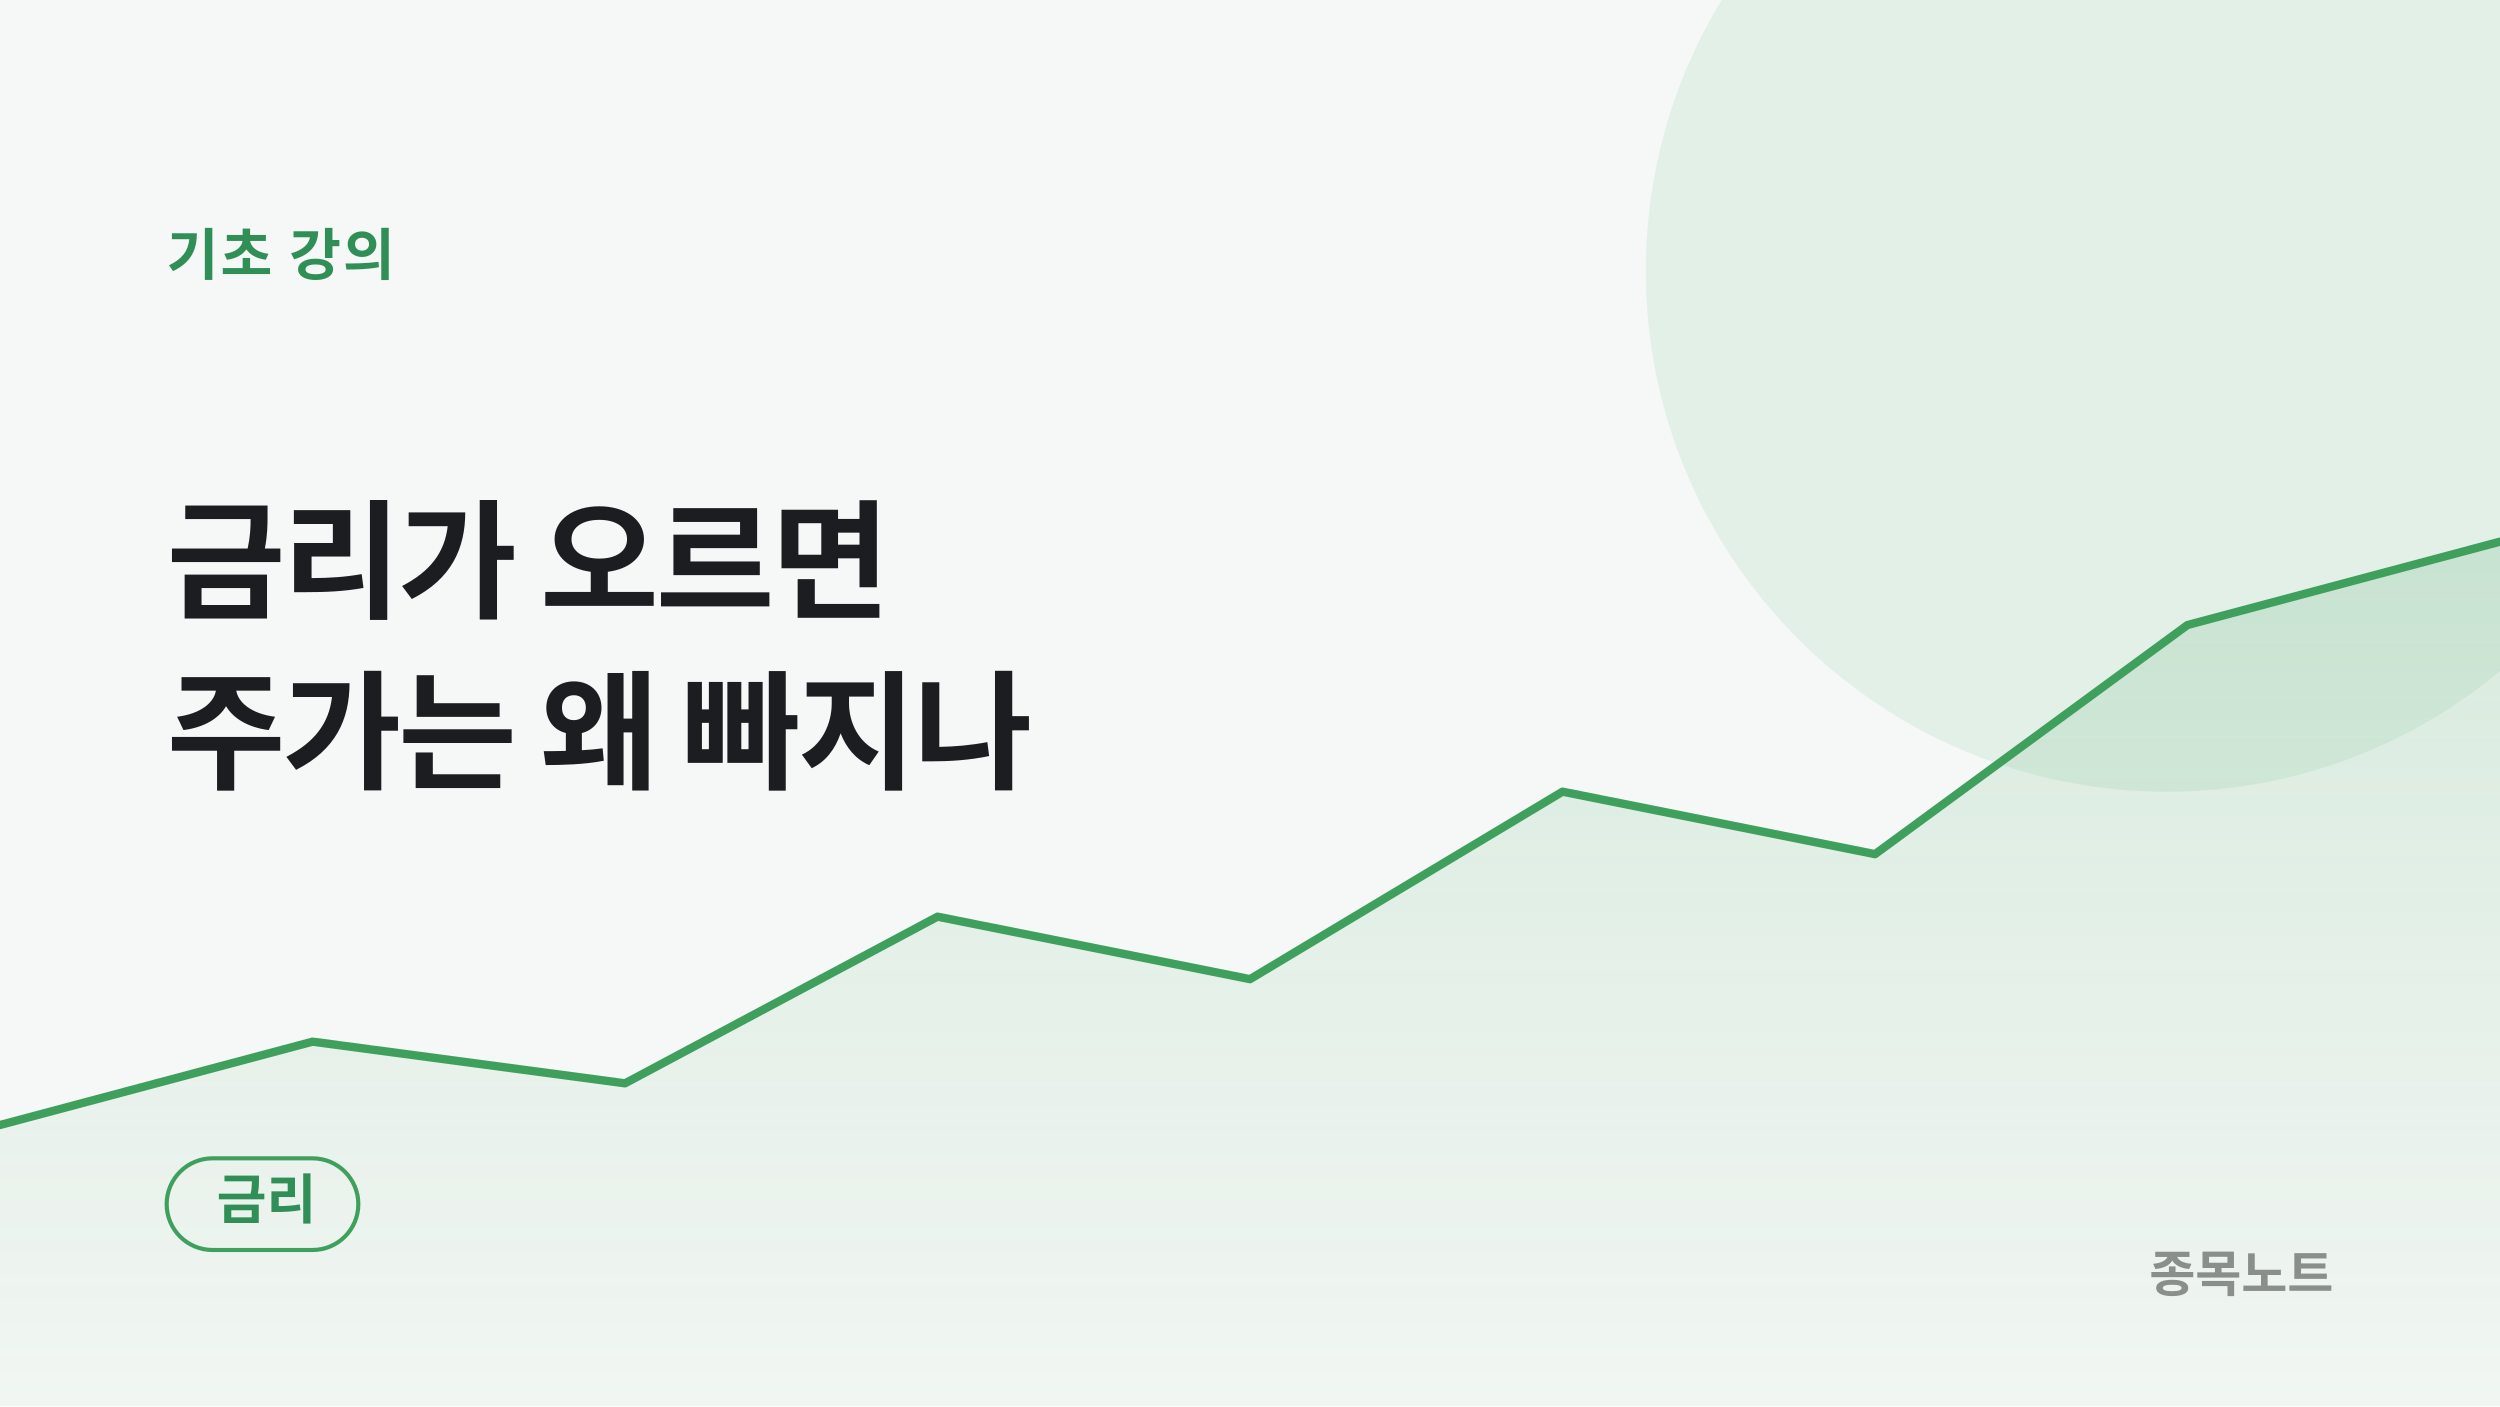
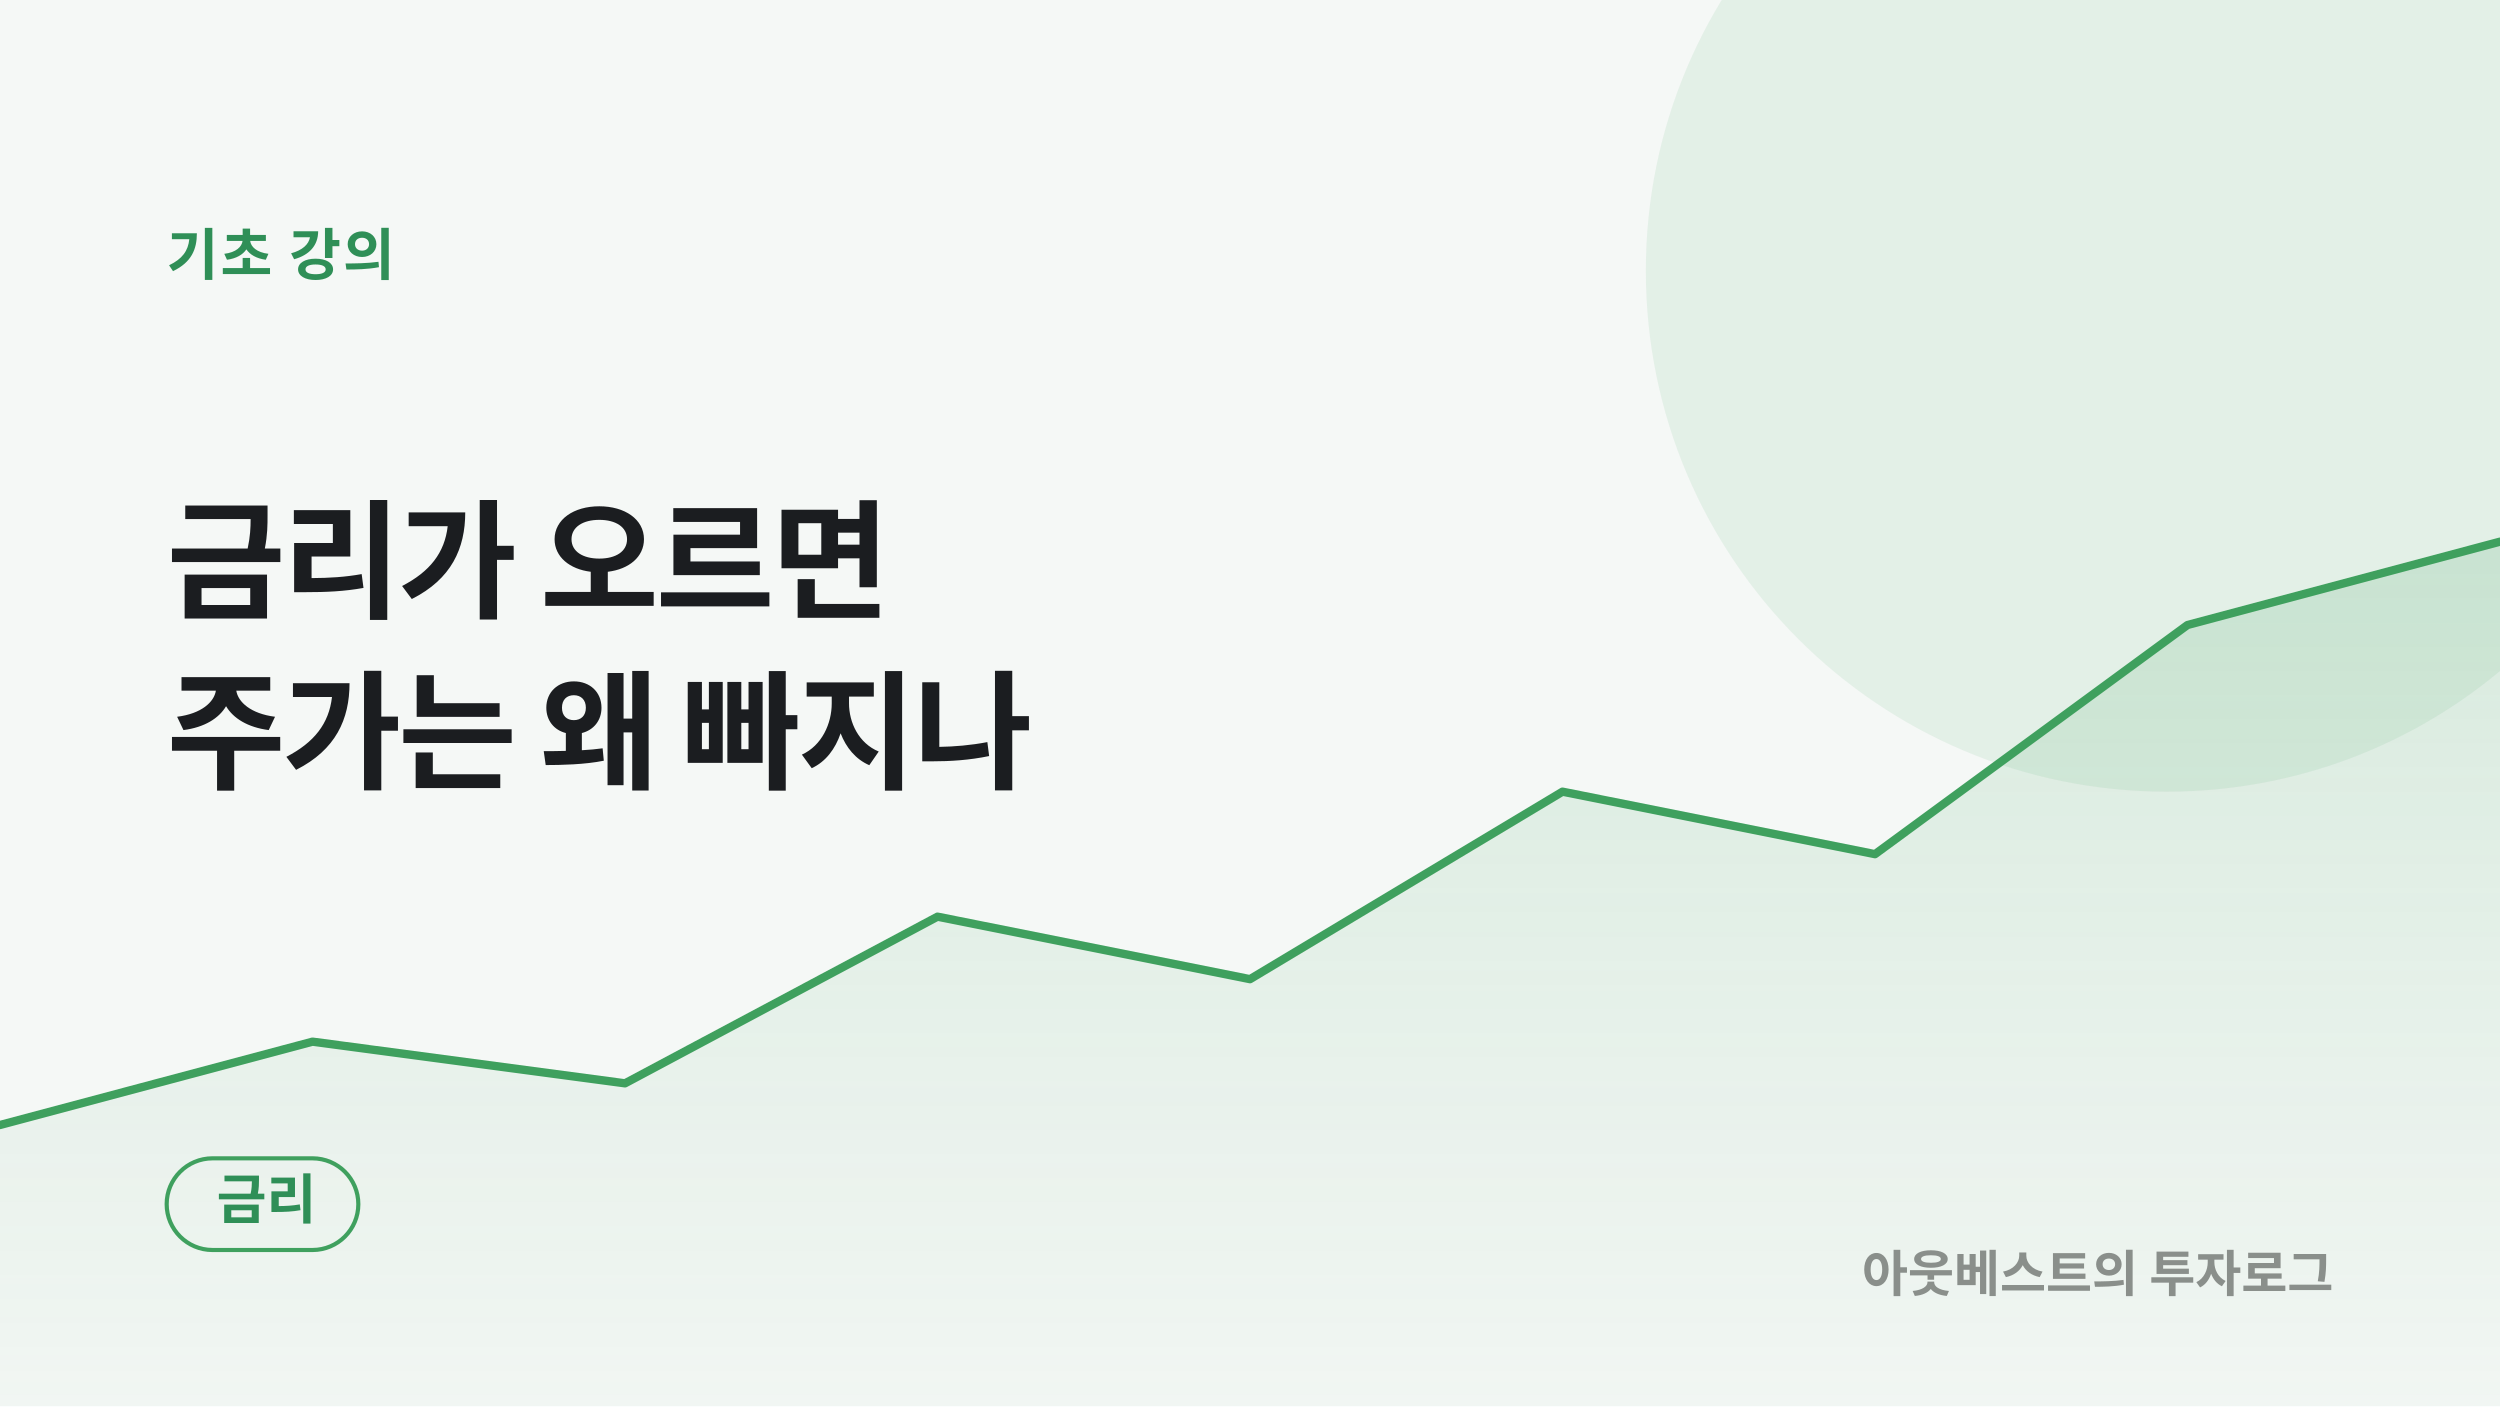
<svg xmlns="http://www.w3.org/2000/svg" viewBox="0 0 1200 675" width="1200" height="675" role="img" aria-label="금리가 오르면 주가는 왜 빠지나">
  <defs>
    <linearGradient id="g" x1="0" y1="0" x2="0" y2="1">
      <stop offset="0" stop-color="#3fa05e" stop-opacity="0.16" />
      <stop offset="1" stop-color="#3fa05e" stop-opacity="0.02" />
    </linearGradient>
  </defs>
  <style>
  .bg{fill:#f5f8f6} .blob{fill:#3fa05e;opacity:0.10}
  .eye{fill:#2f8f57;font:700 27px system-ui,-apple-system,"Segoe UI",sans-serif;letter-spacing:1px}
  .ttl{fill:#1b1d20;font:800 62px system-ui,-apple-system,"Segoe UI",sans-serif;letter-spacing:-1.5px}
  .brand{fill:#8a8f8b;font:600 24px system-ui,sans-serif}
  .tkr{fill:#2f8f57;font:700 26px system-ui,sans-serif;font-variant-numeric:tabular-nums}
  .tkrbox{fill:none;stroke:#3fa05e;stroke-width:2}
  .line{fill:none;stroke:#3fa05e;stroke-width:4;stroke-linejoin:round;stroke-linecap:round}
</style>
  <rect class="bg" width="1200" height="675" />
  <circle class="blob" cx="1040" cy="130" r="250" />
  <path d="M0 540 L150 500 L300 520 L450 440 L600 470 L750 380 L900 410 L1050 300 L1200 260 L1200 675 L0 675 Z" fill="url(#g)" />
  <path d="M0 540 L150 500 L300 520 L450 440 L600 470 L750 380 L900 410 L1050 300 L1200 260" class="line" />
  <text x="80" y="132" class="eye">기초 강의</text>
  <text x="80" y="292" class="ttl">금리가 오르면</text>
  <text x="80" y="374" class="ttl">주가는 왜 빠지나</text>
  <rect class="tkrbox" x="80" y="556" width="92" height="44" rx="22" />
  <text x="104" y="585" class="tkr">금리</text>
-   <text x="1120" y="620" text-anchor="end" class="brand">종목노트</text>
+   <text x="1120" y="620" text-anchor="end" class="brand">아웃베스트의 투자로그</text>
</svg>
